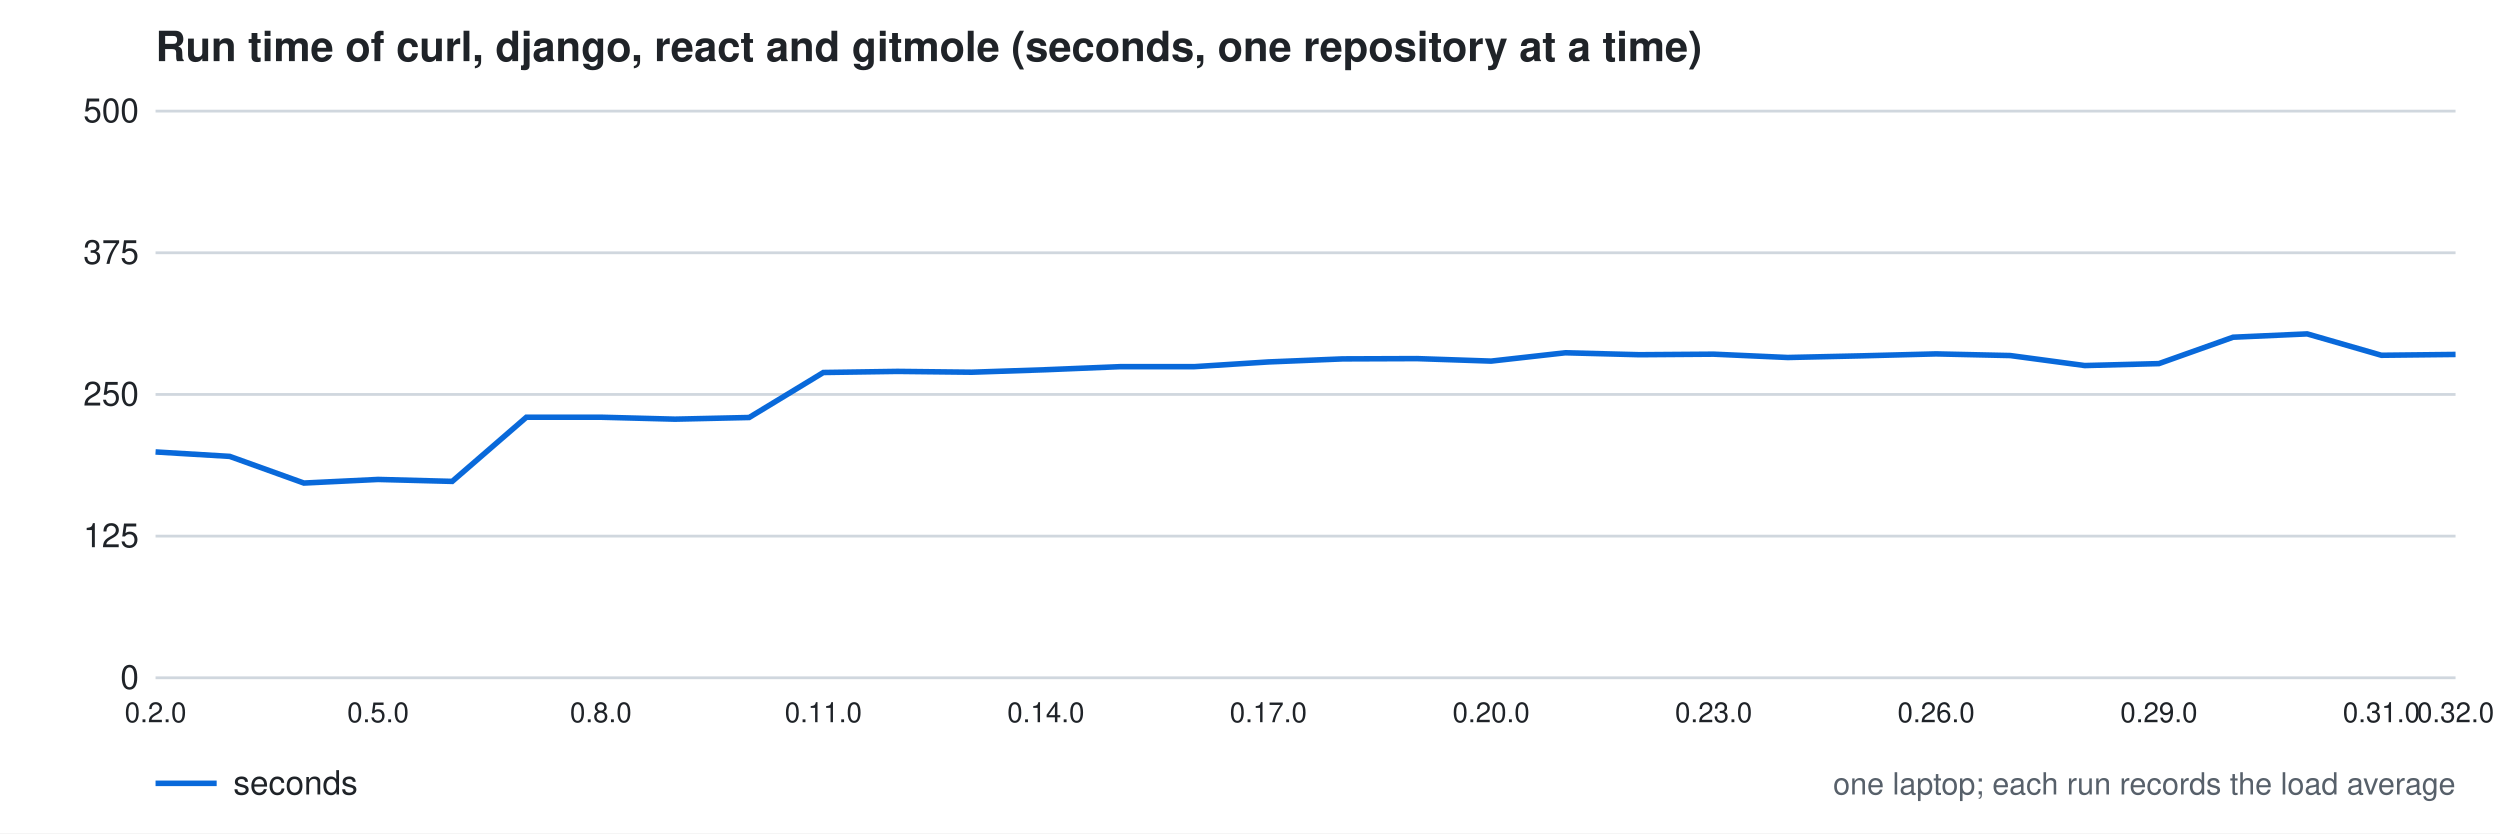
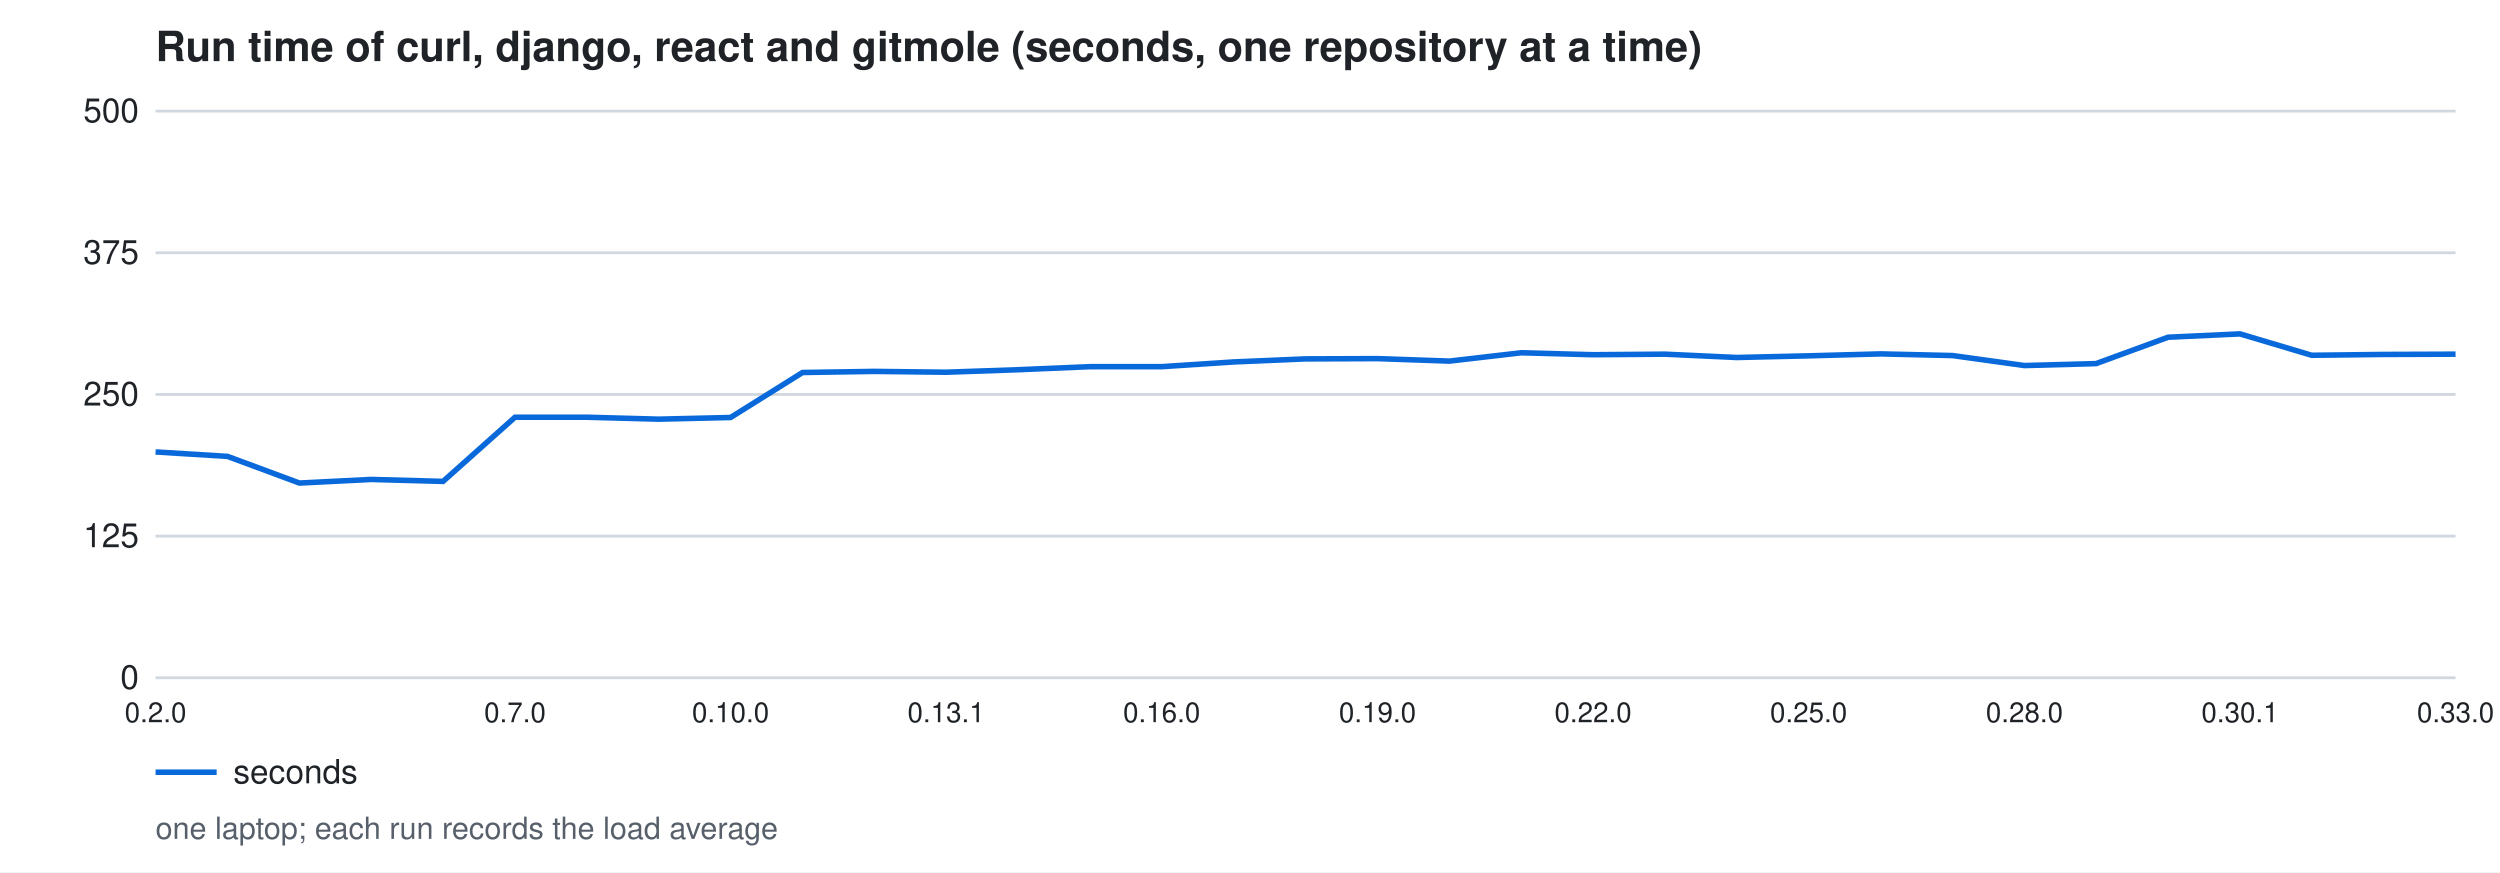
- <svg xmlns="http://www.w3.org/2000/svg" width="900" height="300" viewBox="0 0 900 300" font-family="-apple-system,Segoe UI,Helvetica,Arial,sans-serif" font-size="12">
-   <rect width="900" height="300" fill="#ffffff" />
+ <svg xmlns="http://www.w3.org/2000/svg" width="900" height="314" viewBox="0 0 900 314" font-family="-apple-system,Segoe UI,Helvetica,Arial,sans-serif" font-size="12">
+   <rect width="900" height="314" fill="#ffffff" />
  <text x="56" y="22" font-size="15" font-weight="600" fill="#1f2328">Run time of curl, django, react and gitmole (seconds, one repository at a time)</text>
  <line x1="56" y1="244.0" x2="884" y2="244.0" stroke="#d0d7de" stroke-width="1" />
  <text x="50" y="248.0" text-anchor="end" fill="#1f2328">0</text>
  <line x1="56" y1="193.0" x2="884" y2="193.0" stroke="#d0d7de" stroke-width="1" />
  <text x="50" y="197.0" text-anchor="end" fill="#1f2328">125</text>
  <line x1="56" y1="142.0" x2="884" y2="142.0" stroke="#d0d7de" stroke-width="1" />
  <text x="50" y="146.0" text-anchor="end" fill="#1f2328">250</text>
  <line x1="56" y1="91.0" x2="884" y2="91.0" stroke="#d0d7de" stroke-width="1" />
  <text x="50" y="95.0" text-anchor="end" fill="#1f2328">375</text>
  <line x1="56" y1="40.0" x2="884" y2="40.0" stroke="#d0d7de" stroke-width="1" />
  <text x="50" y="44.0" text-anchor="end" fill="#1f2328">500</text>
  <text x="56.0" y="260" text-anchor="middle" fill="#1f2328" font-size="10">0.2.0</text>
-   <text x="136.1" y="260" text-anchor="middle" fill="#1f2328" font-size="10">0.5.0</text>
-   <text x="216.3" y="260" text-anchor="middle" fill="#1f2328" font-size="10">0.8.0</text>
-   <text x="296.4" y="260" text-anchor="middle" fill="#1f2328" font-size="10">0.11.0</text>
-   <text x="376.5" y="260" text-anchor="middle" fill="#1f2328" font-size="10">0.14.0</text>
-   <text x="456.6" y="260" text-anchor="middle" fill="#1f2328" font-size="10">0.17.0</text>
-   <text x="536.8" y="260" text-anchor="middle" fill="#1f2328" font-size="10">0.20.0</text>
-   <text x="616.9" y="260" text-anchor="middle" fill="#1f2328" font-size="10">0.23.0</text>
-   <text x="697.0" y="260" text-anchor="middle" fill="#1f2328" font-size="10">0.26.0</text>
-   <text x="777.2" y="260" text-anchor="middle" fill="#1f2328" font-size="10">0.29.0</text>
-   <text x="857.3" y="260" text-anchor="middle" fill="#1f2328" font-size="10">0.31.0</text>
-   <text x="884.0" y="260" text-anchor="middle" fill="#1f2328" font-size="10">0.32.0</text>
-   <polyline points="56.0,162.7 82.7,164.3 109.4,173.9 136.1,172.6 162.8,173.3 189.5,150.2 216.3,150.2 243.0,150.9 269.7,150.3 296.4,134.1 323.1,133.7 349.8,134.0 376.5,133.1 403.2,132.0 429.9,132.0 456.6,130.3 483.4,129.2 510.1,129.1 536.8,130.0 563.5,127.0 590.2,127.7 616.9,127.5 643.6,128.7 670.3,128.1 697.0,127.4 723.7,128.0 750.5,131.6 777.2,130.9 803.9,121.4 830.6,120.2 857.3,127.9 884.0,127.6" fill="none" stroke="#0969da" stroke-width="2" />
-   <line x1="56" y1="282" x2="78" y2="282" stroke="#0969da" stroke-width="2" />
-   <text x="84" y="286" fill="#1f2328">seconds</text>
-   <text x="884" y="286" text-anchor="end" fill="#57606a" font-size="11">one laptop; each run records the load average</text>
+   <text x="185.4" y="260" text-anchor="middle" fill="#1f2328" font-size="10">0.7.0</text>
+   <text x="263.0" y="260" text-anchor="middle" fill="#1f2328" font-size="10">0.10.0</text>
+   <text x="340.6" y="260" text-anchor="middle" fill="#1f2328" font-size="10">0.13.1</text>
+   <text x="418.2" y="260" text-anchor="middle" fill="#1f2328" font-size="10">0.16.0</text>
+   <text x="495.9" y="260" text-anchor="middle" fill="#1f2328" font-size="10">0.19.0</text>
+   <text x="573.5" y="260" text-anchor="middle" fill="#1f2328" font-size="10">0.22.0</text>
+   <text x="651.1" y="260" text-anchor="middle" fill="#1f2328" font-size="10">0.25.0</text>
+   <text x="728.8" y="260" text-anchor="middle" fill="#1f2328" font-size="10">0.28.0</text>
+   <text x="806.4" y="260" text-anchor="middle" fill="#1f2328" font-size="10">0.30.1</text>
+   <text x="884.0" y="260" text-anchor="middle" fill="#1f2328" font-size="10">0.33.0</text>
+   <polyline points="56.0,162.7 81.9,164.3 107.8,173.9 133.6,172.6 159.5,173.3 185.4,150.2 211.2,150.2 237.1,150.9 263.0,150.3 288.9,134.1 314.8,133.7 340.6,134.0 366.5,133.1 392.4,132.0 418.2,132.0 444.1,130.3 470.0,129.2 495.9,129.1 521.8,130.0 547.6,127.0 573.5,127.7 599.4,127.5 625.2,128.7 651.1,128.1 677.0,127.4 702.9,128.0 728.8,131.6 754.6,130.9 780.5,121.4 806.4,120.2 832.2,127.9 858.1,127.6 884.0,127.5" fill="none" stroke="#0969da" stroke-width="2" />
+   <line x1="56" y1="278" x2="78" y2="278" stroke="#0969da" stroke-width="2" />
+   <text x="84" y="282" fill="#1f2328">seconds</text>
+   <text x="56" y="302" fill="#57606a" font-size="11">one laptop; each run records the load average</text>
</svg>
